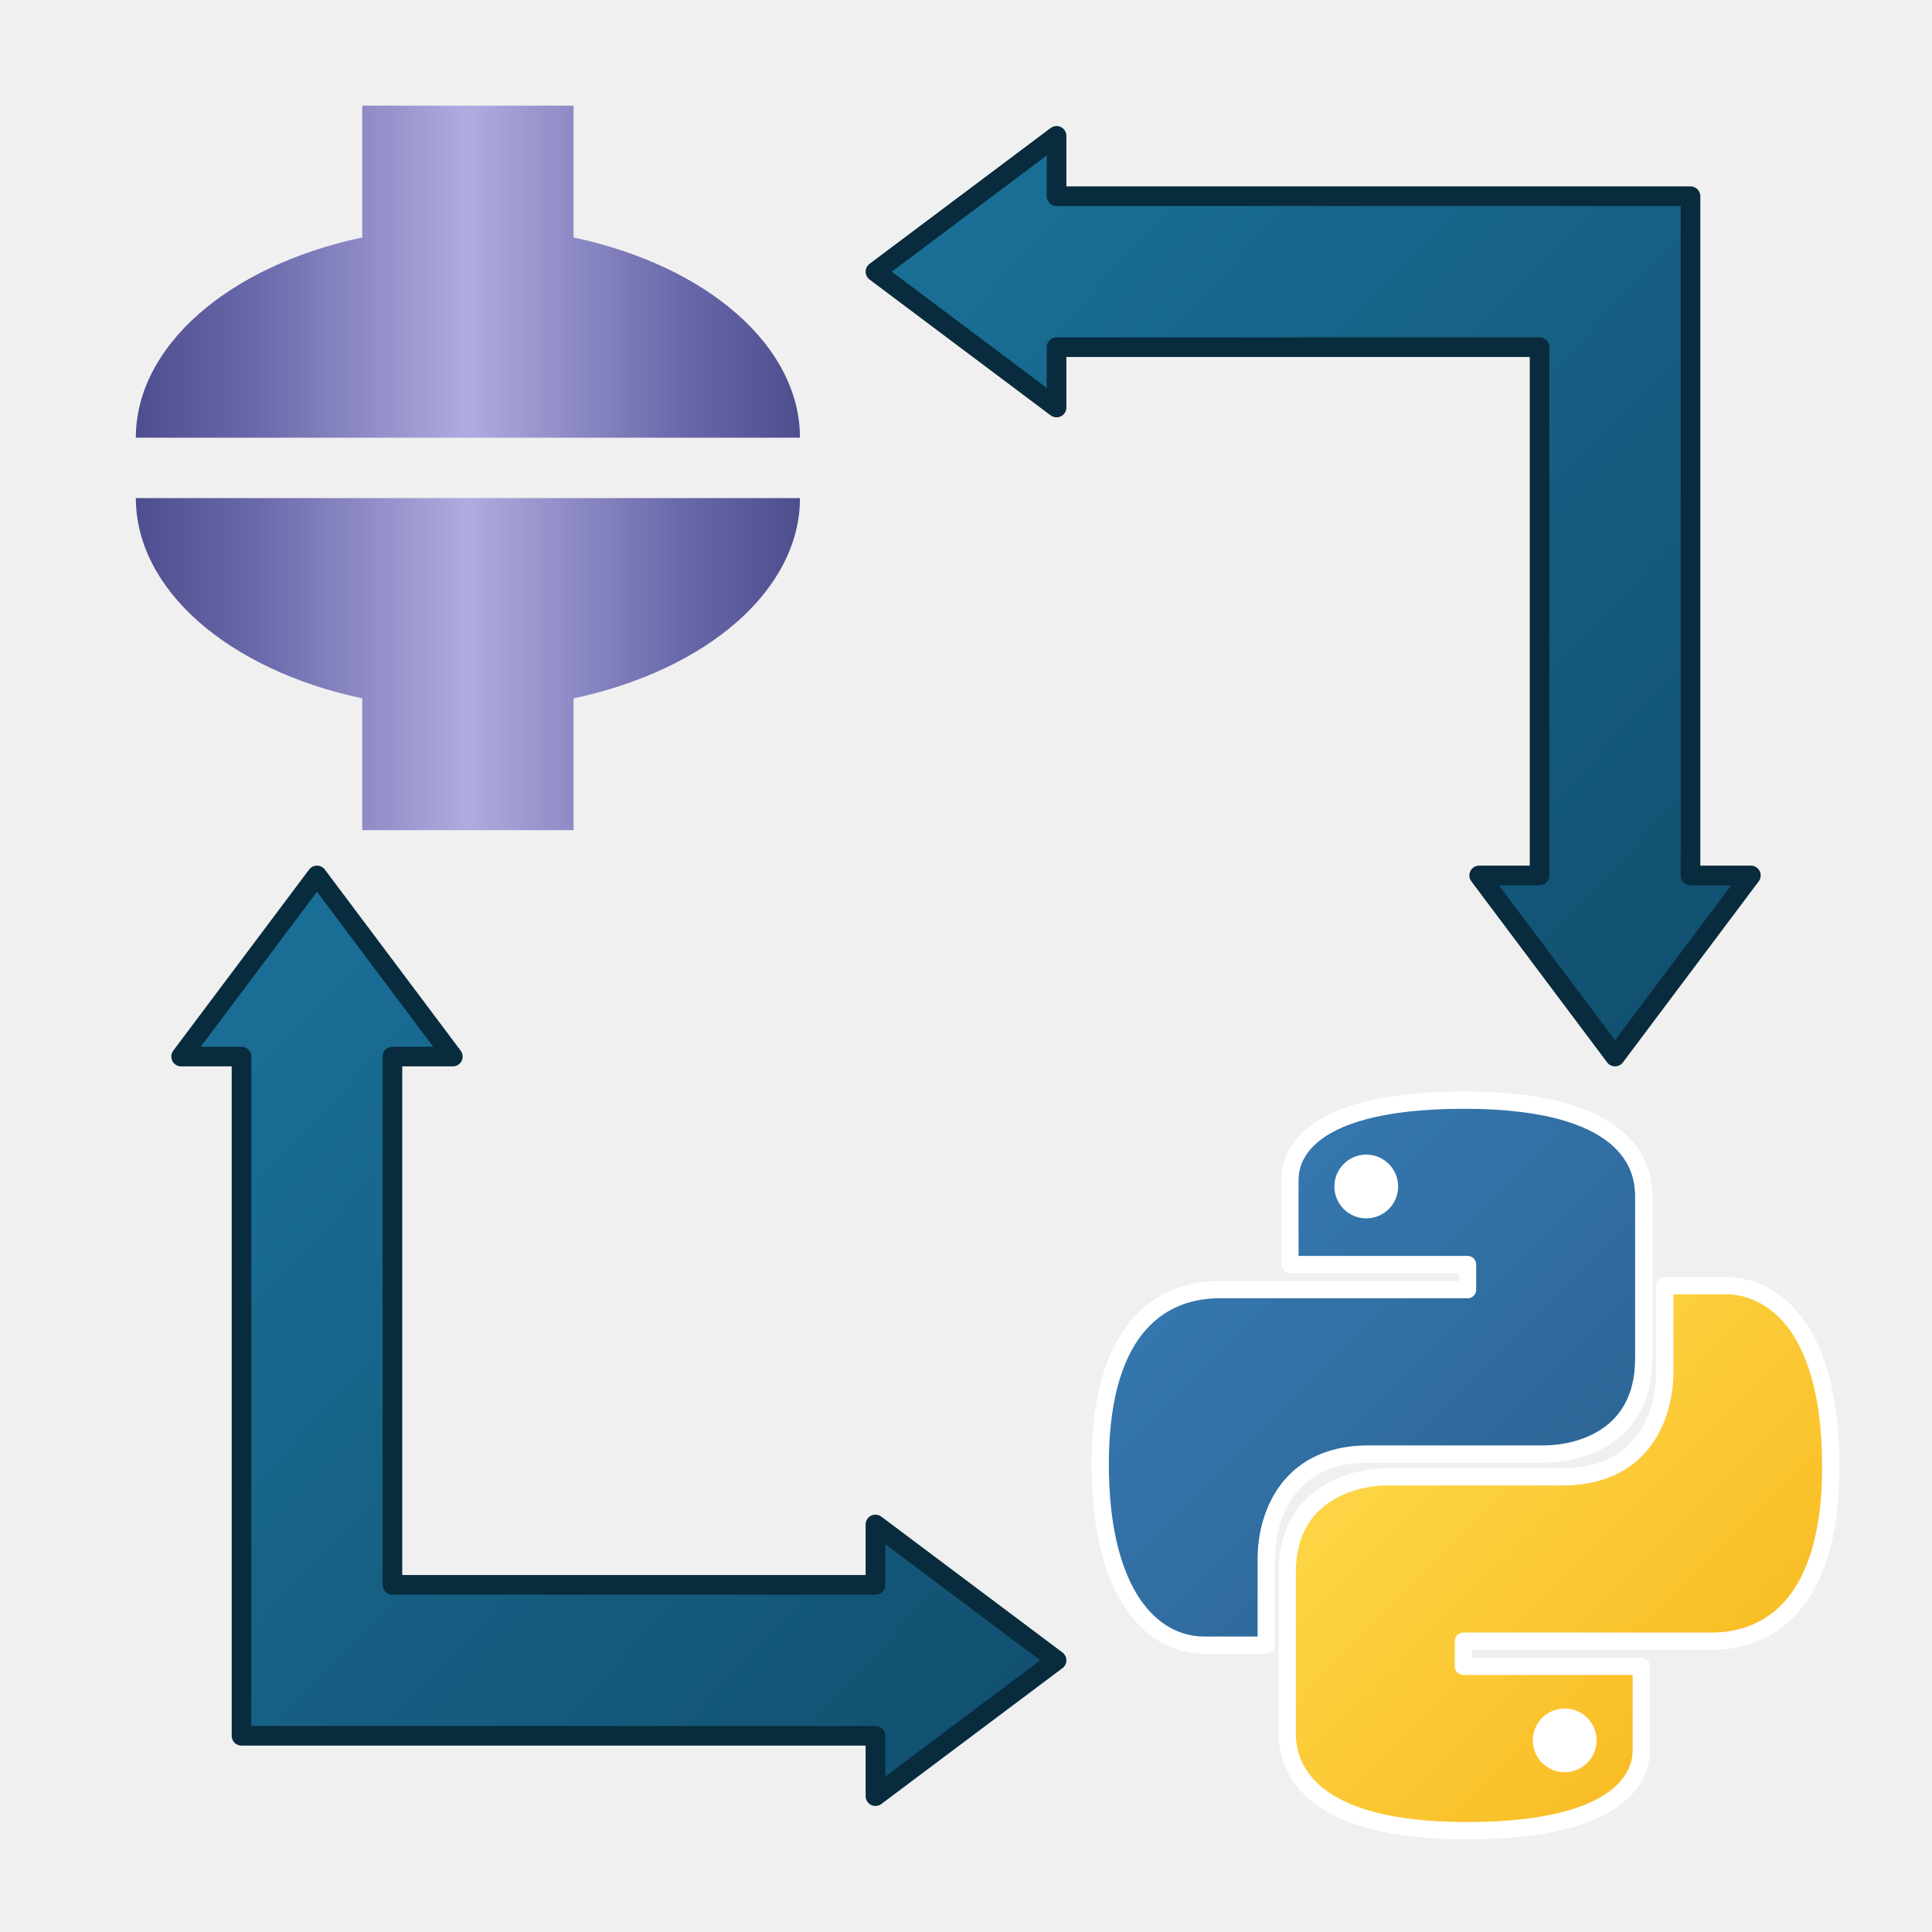
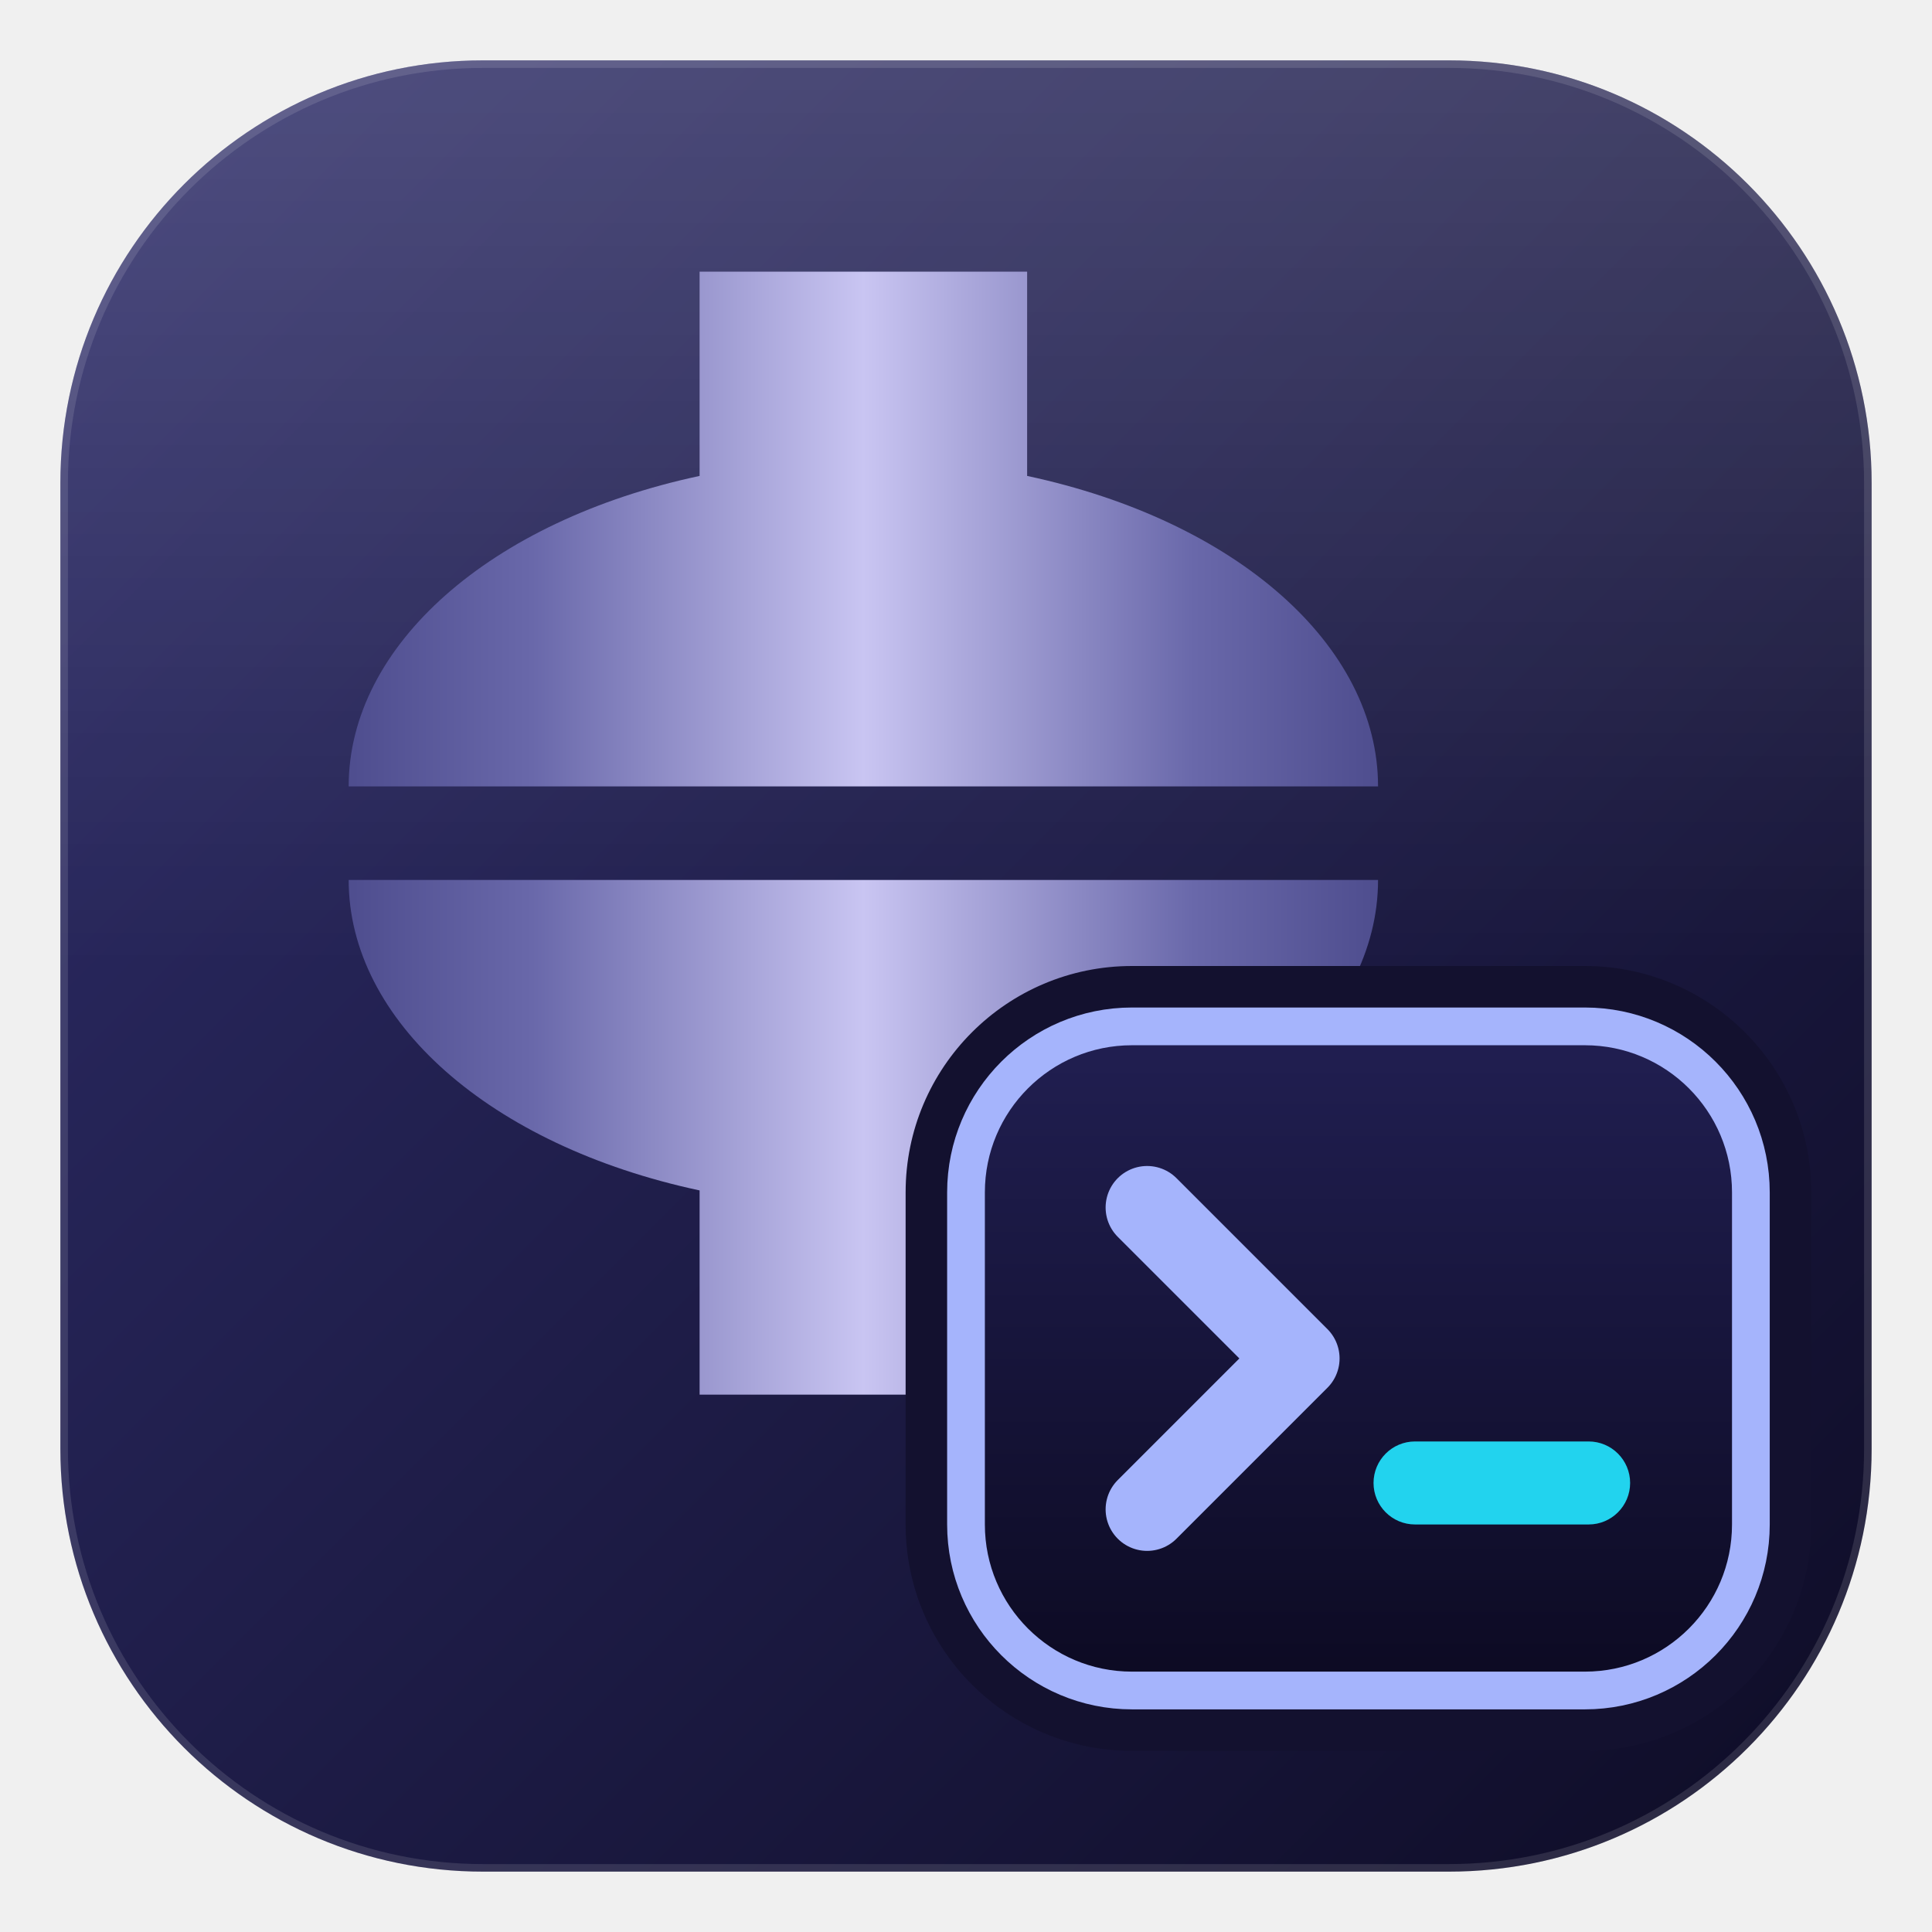
<svg xmlns="http://www.w3.org/2000/svg" viewBox="0 0 256 256" width="256" height="256">
  <defs>
-     <linearGradient id="arrowGrad" x1="0%" y1="0%" x2="100%" y2="100%">
-       <stop offset="0%" stop-color="#1b729b" />
-       <stop offset="100%" stop-color="#114e6d" />
+     <linearGradient id="bg" x1="0" y1="0" x2="1" y2="1">
+       <stop offset="0" stop-color="#2f2e6b" />
+       <stop offset="1" stop-color="#0e0c26" />
    </linearGradient>
-     <linearGradient id="py_blue" x1="0%" y1="0%" x2="100%" y2="100%">
-       <stop offset="0%" stop-color="#387eb8" />
-       <stop offset="100%" stop-color="#2a5f8d" />
+     <linearGradient id="abq" x1="0" y1="0" x2="1" y2="0">
+       <stop offset="0" stop-color="#4e4d8e" />
+       <stop offset=".18" stop-color="#6968aa" />
+       <stop offset=".5" stop-color="#c9c5f2" />
+       <stop offset=".82" stop-color="#6968aa" />
+       <stop offset="1" stop-color="#4e4d8e" />
    </linearGradient>
-     <linearGradient id="py_yellow" x1="0%" y1="0%" x2="100%" y2="100%">
-       <stop offset="0%" stop-color="#ffe052" />
-       <stop offset="100%" stop-color="#f7b318" />
+     <linearGradient id="gloss" x1="0" y1="0" x2="0" y2="1">
+       <stop offset="0" stop-color="#ffffff" stop-opacity=".16" />
+       <stop offset=".5" stop-color="#ffffff" stop-opacity="0" />
    </linearGradient>
-     <linearGradient id="abq_grad" x1="0%" y1="0%" x2="100%" y2="0%">
-       <stop offset="0%" stop-color="#4e4d8e" />
-       <stop offset="18%" stop-color="#6968aa" />
-       <stop offset="50%" stop-color="#b0ace0" />
-       <stop offset="82%" stop-color="#6968aa" />
-       <stop offset="100%" stop-color="#4e4d8e" />
+     <linearGradient id="badge" x1="0" y1="0" x2="0" y2="1">
+       <stop offset="0" stop-color="#211f52" />
+       <stop offset="1" stop-color="#0c0a22" />
    </linearGradient>
-     <g id="abaqus_logo">
-       <path fill="url(#abq_grad)" d="M 17 0                H 31                V 8.73                A 22 14 0 0 1 46 22                H 2                A 22 14 0 0 1 17 8.73                Z" />
-       <path fill="url(#abq_grad)" d="M 2 26                H 46                A 22 14 0 0 1 31 39.27                V 48                H 17                V 39.27                A 22 14 0 0 1 2 26                Z" />
-     </g>
-     <g id="python_logo">
-       <path fill="url(#py_blue)" stroke="#ffffff" stroke-width="2.6" stroke-linejoin="round" d="M 55.023 0.2 C 29.052 0.2 28.773 10.281 28.773 12.356 L 28.773 24.95 L 55.523 24.95 L 55.523 28.731 L 18.148 28.731 C 10.199 28.731 0.21 33.564 0.21 54.981 C 0.21 74.654 8.002 82.262 15.866 82.262 L 25.21 82.262 L 25.21 69.137 C 25.21 63.646 27.931 53.481 40.616 53.481 L 67.147 53.481 C 71.049 53.481 82.053 51.785 82.053 39.075 L 82.053 14.856 C 82.053 11.626 81.514 0.2 55.023 0.2 Z" />
-       <path fill="url(#py_yellow)" stroke="#ffffff" stroke-width="2.6" stroke-linejoin="round" d="M 55.397 110.2 C 81.356 110.2 81.679 99.929 81.679 98.044 L 81.679 85.45 L 54.897 85.45 L 54.897 81.669 L 92.272 81.669 C 100.281 81.669 110.21 76.715 110.21 55.419 C 110.21 32.097 99.672 28.138 94.554 28.138 L 85.21 28.138 L 85.21 41.263 C 85.21 46.754 82.579 56.919 69.804 56.919 L 43.272 56.919 C 39.38 56.919 28.366 58.815 28.366 71.325 L 28.366 95.544 C 28.366 100.697 31.562 110.2 55.397 110.2 Z" />
-       <circle cx="40.27" cy="13.2" r="4.8" fill="#ffffff" />
-       <circle cx="70.15" cy="96.6" r="4.8" fill="#ffffff" />
-     </g>
  </defs>
-   <g transform="translate(14, 14) scale(2.0)">
-     <use href="#abaqus_logo" />
+   <rect x="8" y="8" width="240" height="240" rx="56" fill="url(#bg)" />
+   <rect x="8" y="8" width="240" height="240" rx="56" fill="url(#gloss)" />
+   <rect x="8.5" y="8.5" width="239" height="239" rx="55.5" fill="none" stroke="#ffffff" stroke-opacity=".12" />
+   <g transform="translate(40 36) scale(3.1)">
+     <path fill="url(#abq)" d="M17 0H31V8.73A22 14 0 0 1 46 22H2A22 14 0 0 1 17 8.73Z" />
+     <path fill="url(#abq)" d="M2 26H46A22 14 0 0 1 31 39.27V48H17V39.27A22 14 0 0 1 2 26Z" />
  </g>
-   <g transform="translate(145.6, 145.6) scale(0.88)">
-     <use href="#python_logo" />
-   </g>
-   <g fill="url(#arrowGrad)" stroke="#082b3d" stroke-width="2.6" stroke-linejoin="round">
-     <path d="       M 116 36       L 140 18       L 140 26       L 224 26       L 224 116       L 232 116       L 214 140       L 196 116       L 204 116       L 204 46       L 140 46       L 140 54       Z     " />
-     <path d="       M 140 220       L 116 238       L 116 230       L 32 230       L 32 140       L 24 140       L 42 116       L 60 140       L 52 140       L 52 210       L 116 210       L 116 202       Z     " />
-   </g>
+   <rect x="120" y="128" width="120" height="104" rx="30" fill="#13112f" />
+   <rect x="128" y="136" width="104" height="88" rx="22" fill="url(#badge)" stroke="#a5b4fc" stroke-width="5" />
+   <path d="M152 160L172 180L152 200" fill="none" stroke="#a5b4fc" stroke-width="11" stroke-linecap="round" stroke-linejoin="round" />
+   <rect x="182" y="191" width="34" height="11" rx="5.5" fill="#22d3ee" />
</svg>
